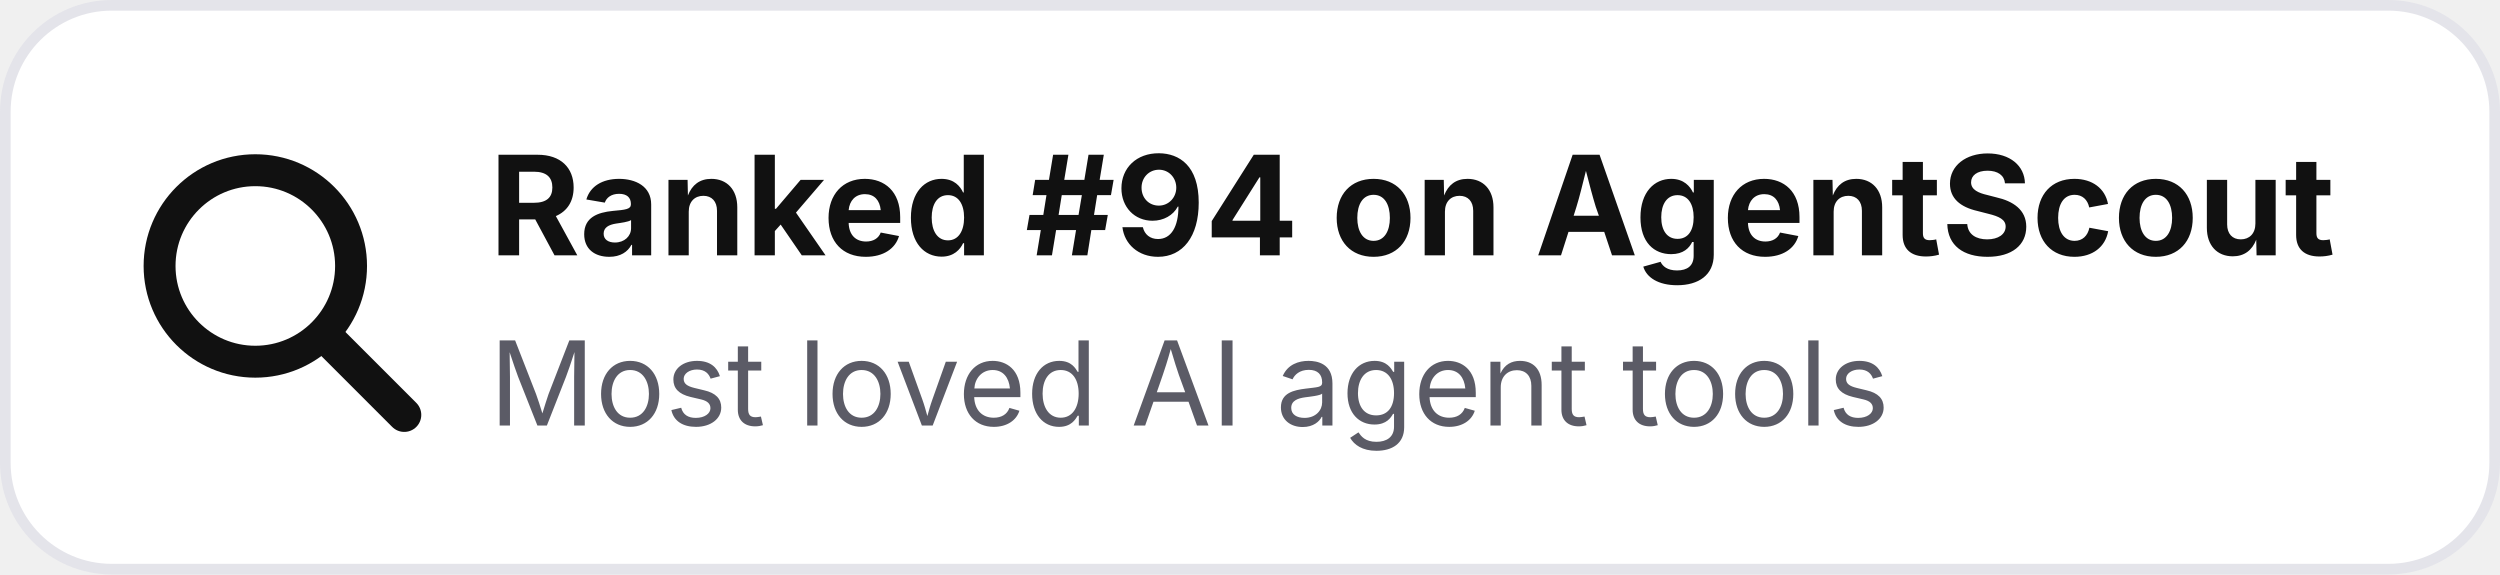
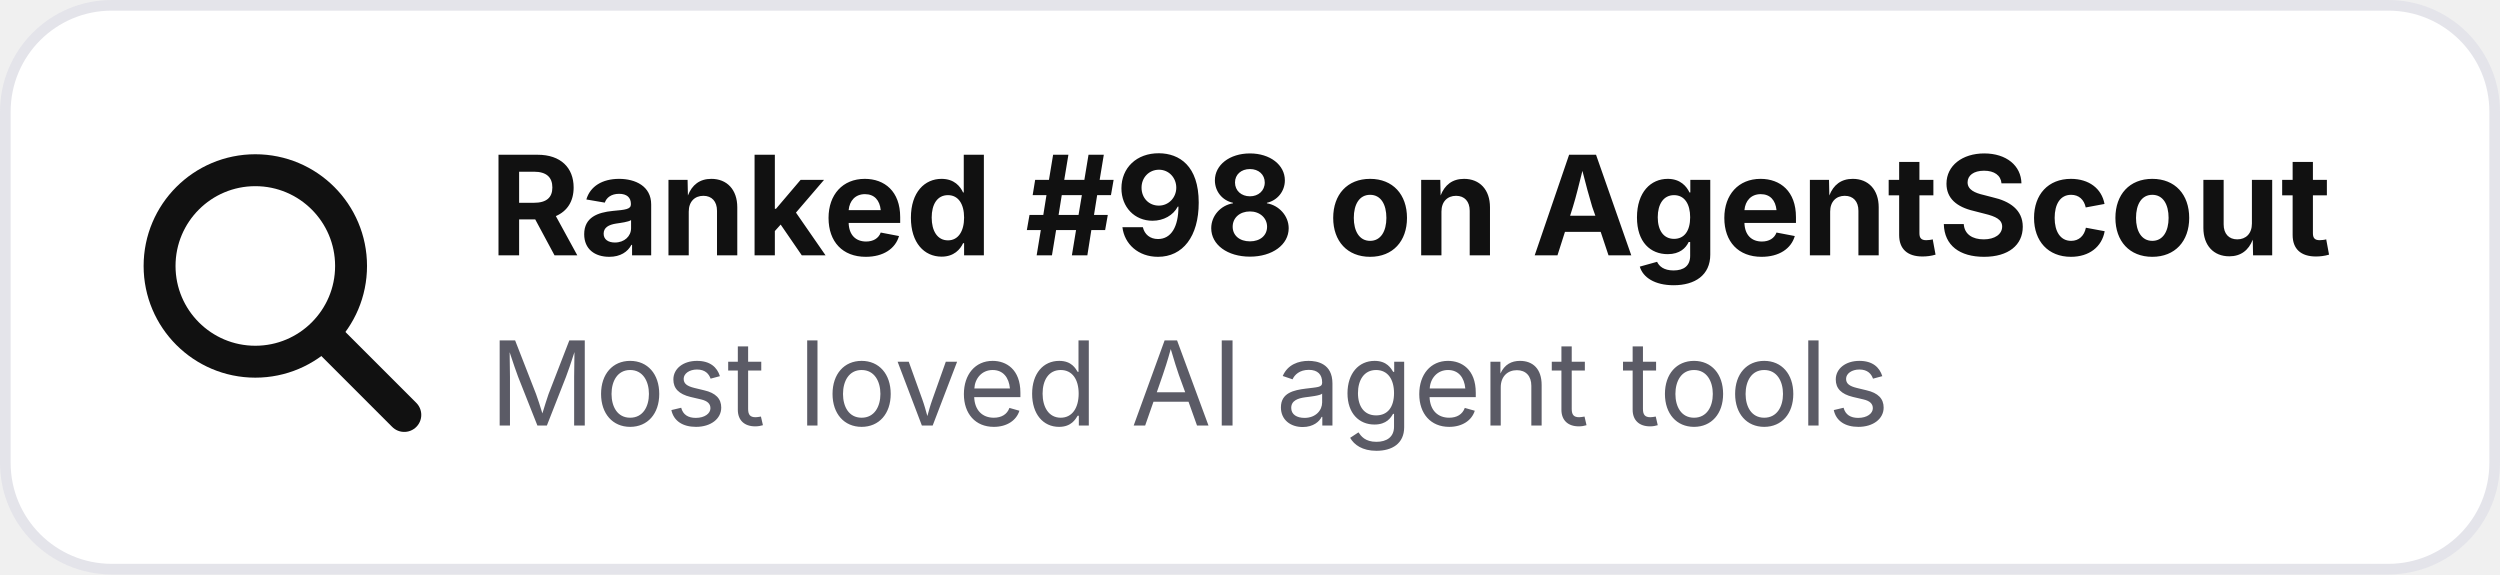
- <svg xmlns="http://www.w3.org/2000/svg" width="235" height="54" viewBox="0 0 235 54" role="img" aria-label="Ranked #94 on AgentScout">
+ <svg xmlns="http://www.w3.org/2000/svg" width="235" height="54" viewBox="0 0 235 54" role="img" aria-label="Ranked #98 on AgentScout">
  <rect x=".5" y=".5" width="234" height="53" rx="10" fill="#ffffff" stroke="#e4e4ea" />
  <circle cx="24" cy="25" r="9" fill="none" stroke="#111111" stroke-width="3" />
  <path d="M31 32l7 7" stroke="#111111" stroke-width="3.2" stroke-linecap="round" />
-   <text x="46" y="24" font-family="Inter,Segoe UI,Arial,sans-serif" font-size="13" font-weight="700" fill="#111111">Ranked #94 on AgentScout</text>
+   <text x="46" y="24" font-family="Inter,Segoe UI,Arial,sans-serif" font-size="13" font-weight="700" fill="#111111">Ranked #98 on AgentScout</text>
  <text x="46" y="40" font-family="Inter,Segoe UI,Arial,sans-serif" font-size="11" fill="#5b5b66">Most loved AI agent tools</text>
</svg>
